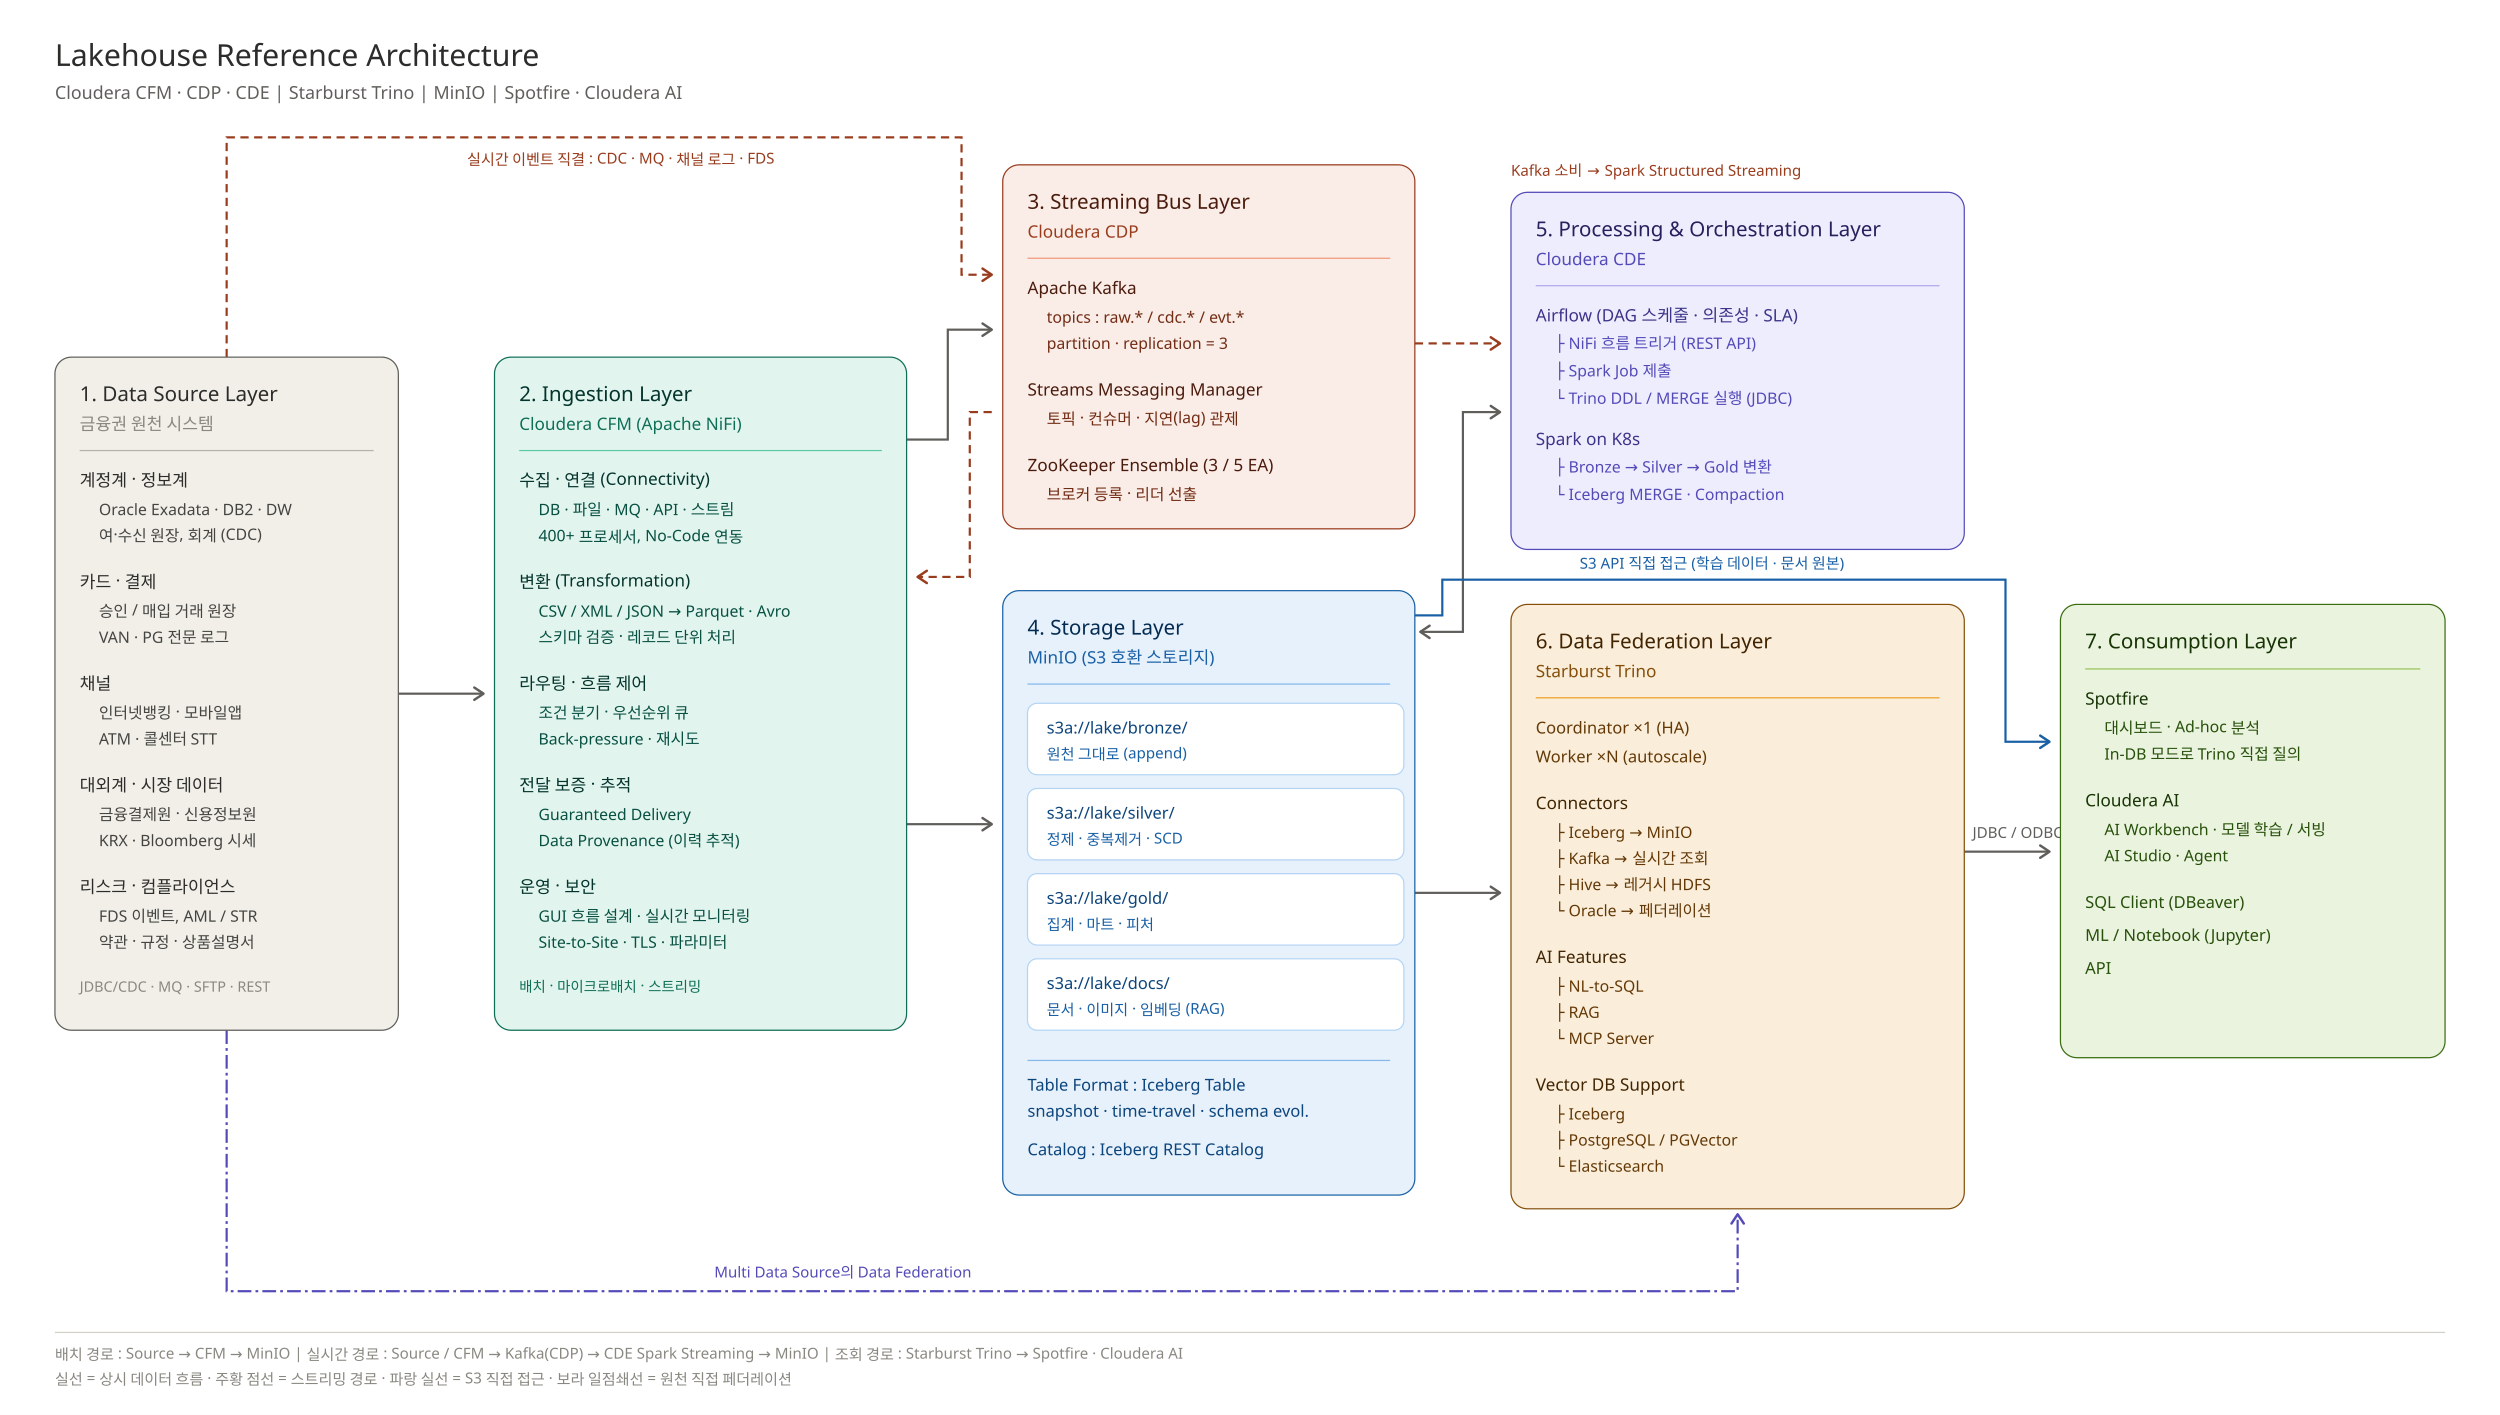
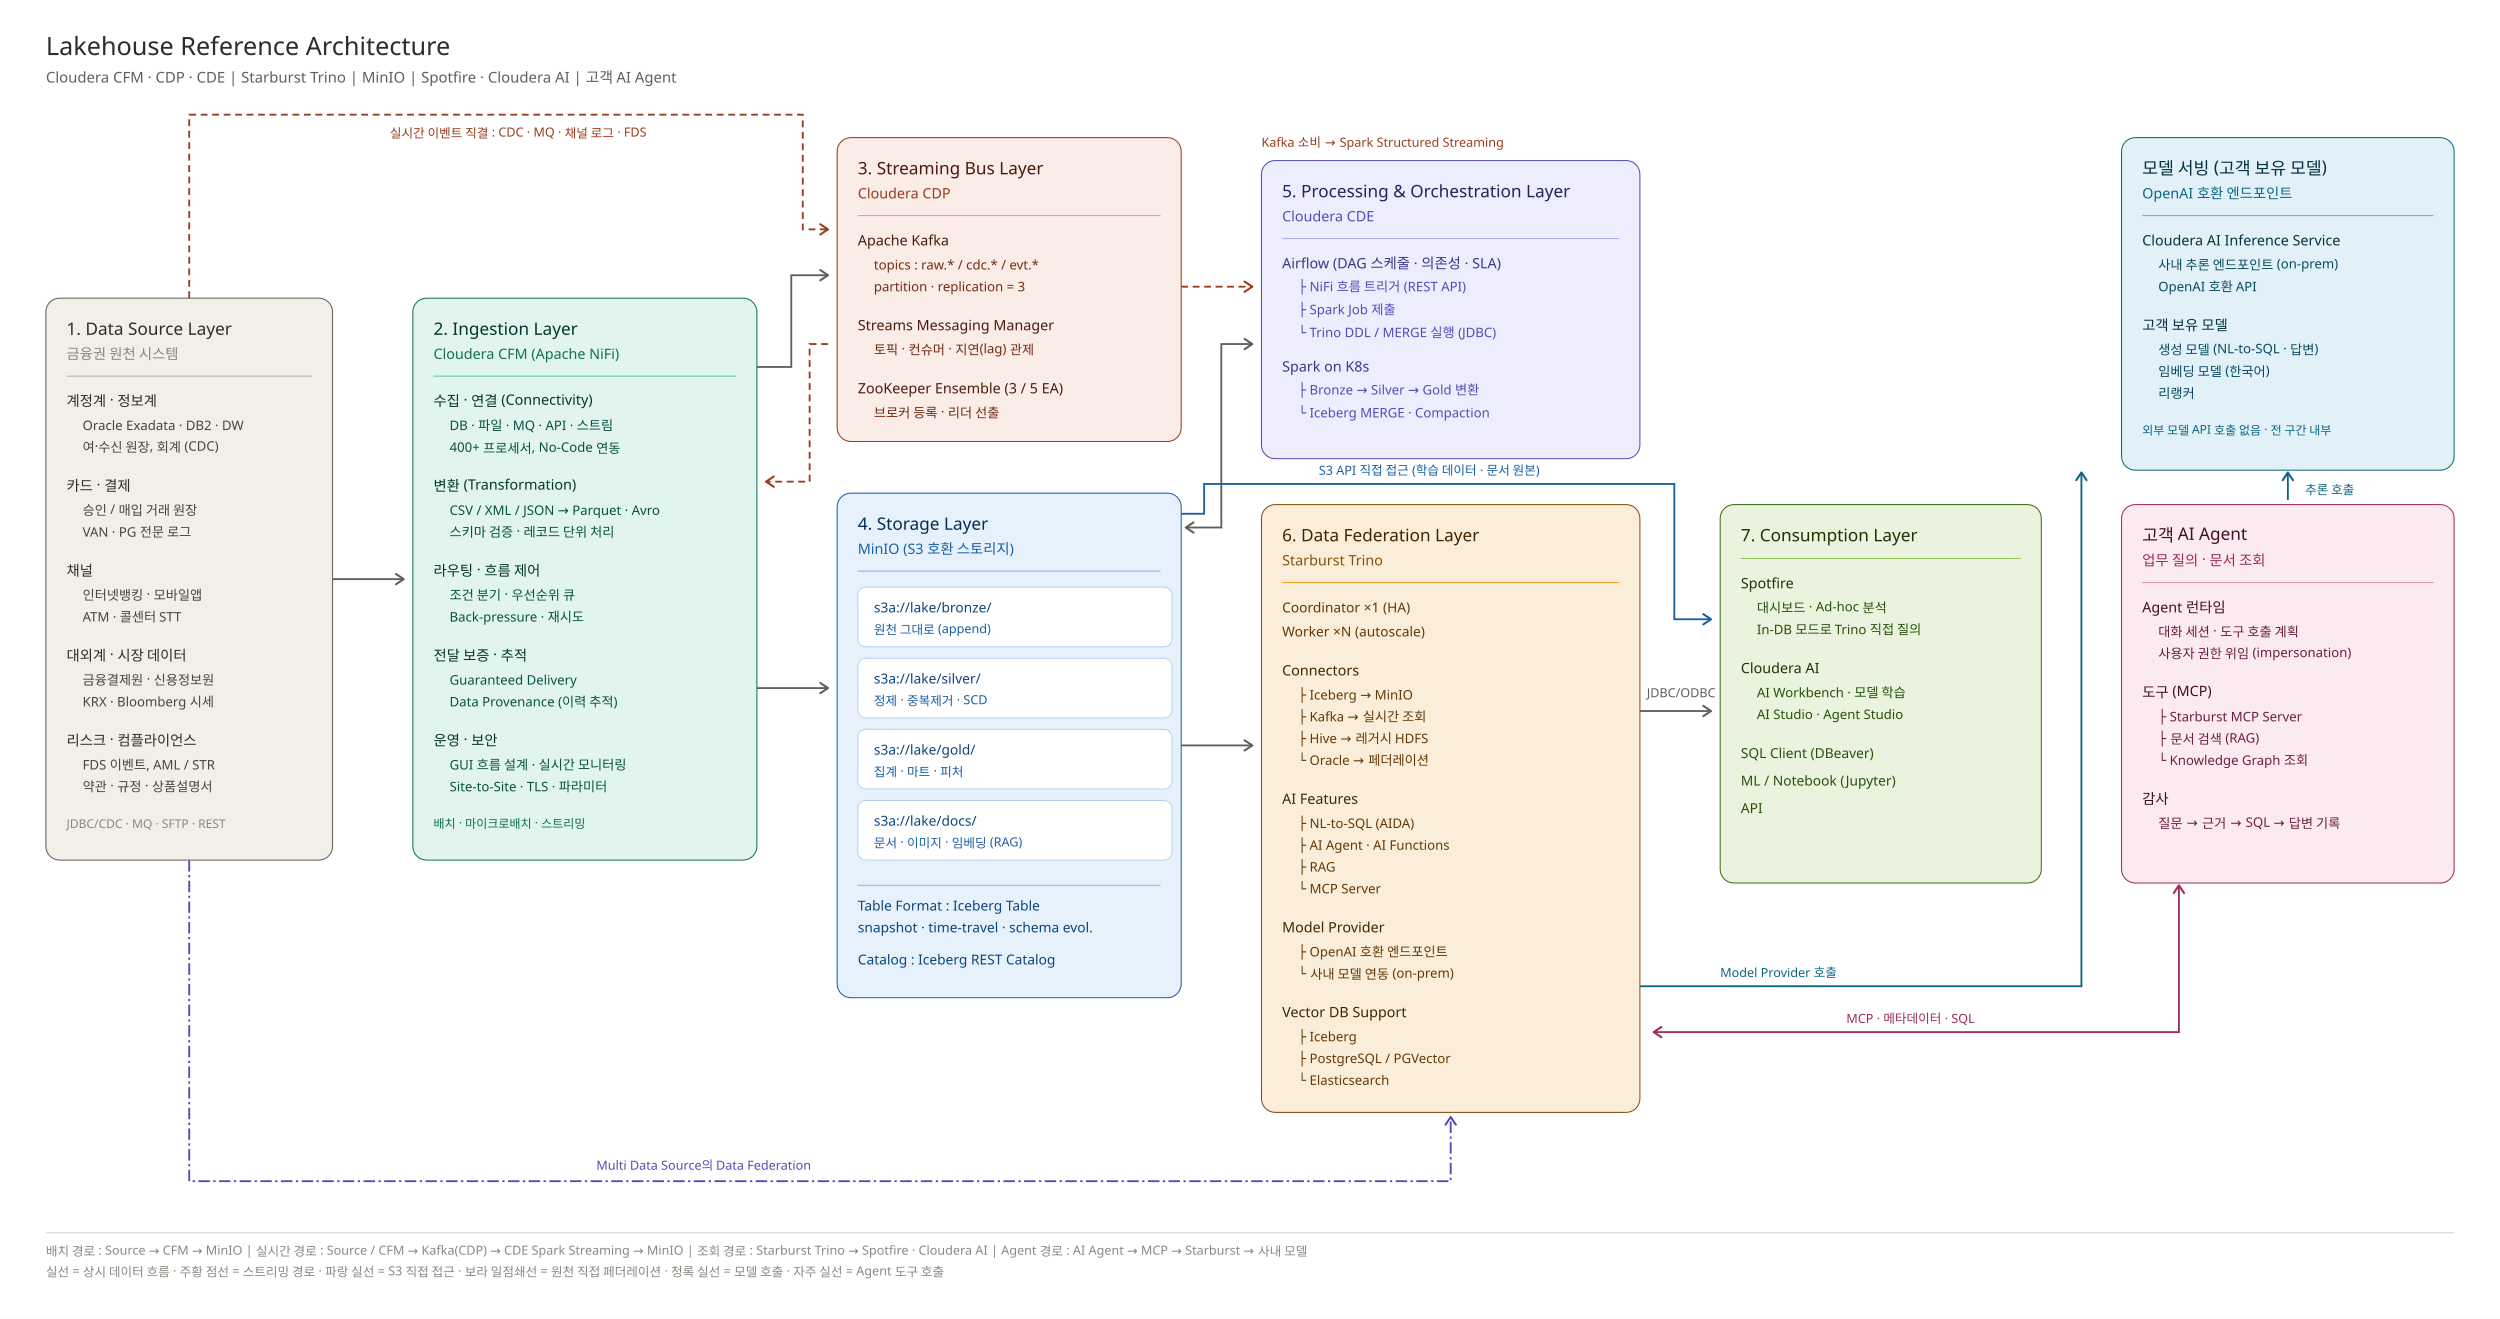
- <svg xmlns="http://www.w3.org/2000/svg" width="1820" height="1030" viewBox="0 0 1820 1030" role="img" font-family="'Pretendard','Malgun Gothic','Apple SD Gothic Neo','Noto Sans KR','Segoe UI',sans-serif">
+ <svg xmlns="http://www.w3.org/2000/svg" width="2180" height="1150" viewBox="0 0 2180 1150" role="img" font-family="'Pretendard','Malgun Gothic','Apple SD Gothic Neo','Noto Sans KR','Segoe UI',sans-serif">
  <defs>
    <marker id="arrow" viewBox="0 0 10 10" refX="8" refY="5" markerWidth="7" markerHeight="7" orient="auto-start-reverse">
      <path d="M2 1L8 5L2 9" fill="none" stroke="context-stroke" stroke-width="1.6" stroke-linecap="round" stroke-linejoin="round" />
    </marker>
  </defs>
-   <rect x="0" y="0" width="1820" height="1030" fill="#FFFFFF" />
+   <rect x="0" y="0" width="2180" height="1150" fill="#FFFFFF" />
  <text x="40" y="48" font-size="22" font-weight="500" fill="#2C2C2A">Lakehouse Reference Architecture</text>
-   <text x="40" y="72" font-size="13" fill="#5F5E5A">Cloudera CFM · CDP · CDE  |  Starburst Trino  |  MinIO  |  Spotfire · Cloudera AI</text>
+   <text x="40" y="72" font-size="13" fill="#5F5E5A">Cloudera CFM · CDP · CDE  |  Starburst Trino  |  MinIO  |  Spotfire · Cloudera AI  |  고객 AI Agent</text>
  <path d="M165 260 V100 H700 V200 H722" fill="none" stroke="#993C1D" stroke-width="1.6" stroke-dasharray="6 4" marker-end="url(#arrow)" />
  <text x="340" y="120" font-size="11" fill="#993C1D">실시간 이벤트 직결 : CDC · MQ · 채널 로그 · FDS</text>
  <path d="M290 505 H352" fill="none" stroke="#5F5E5A" stroke-width="1.6" marker-end="url(#arrow)" />
  <path d="M660 320 H690 V240 H722" fill="none" stroke="#5F5E5A" stroke-width="1.6" marker-end="url(#arrow)" />
  <path d="M722 300 H706 V420 H668" fill="none" stroke="#993C1D" stroke-width="1.6" stroke-dasharray="6 4" marker-end="url(#arrow)" />
  <path d="M660 600 H722" fill="none" stroke="#5F5E5A" stroke-width="1.6" marker-end="url(#arrow)" />
  <path d="M1030 250 H1092" fill="none" stroke="#993C1D" stroke-width="1.6" stroke-dasharray="6 4" marker-end="url(#arrow)" />
  <text x="1100" y="128" font-size="11" fill="#993C1D">Kafka 소비 → Spark Structured Streaming</text>
  <path d="M1034 460 H1065 V300 H1092" fill="none" stroke="#5F5E5A" stroke-width="1.6" marker-start="url(#arrow)" marker-end="url(#arrow)" />
  <path d="M1030 650 H1092" fill="none" stroke="#5F5E5A" stroke-width="1.6" marker-end="url(#arrow)" />
  <path d="M1030 448 H1050 V422 H1460 V540 H1492" fill="none" stroke="#185FA5" stroke-width="1.6" marker-end="url(#arrow)" />
  <text x="1150" y="414" font-size="11" fill="#185FA5">S3 API 직접 접근 (학습 데이터 · 문서 원본)</text>
  <path d="M1430 620 H1492" fill="none" stroke="#5F5E5A" stroke-width="1.6" marker-end="url(#arrow)" />
-   <text x="1436" y="610" font-size="11" fill="#5F5E5A">JDBC / ODBC</text>
-   <path d="M165 750 V940 H1265 V884" fill="none" stroke="#534AB7" stroke-width="1.6" stroke-dasharray="10 3 2 3" marker-end="url(#arrow)" />
-   <text x="520" y="930" font-size="11" fill="#534AB7">Multi Data Source의 Data Federation</text>
+   <text x="1436" y="608" font-size="11" fill="#5F5E5A">JDBC/ODBC</text>
+   <path d="M165 750 V1030 H1265 V974" fill="none" stroke="#534AB7" stroke-width="1.6" stroke-dasharray="10 3 2 3" marker-end="url(#arrow)" />
+   <text x="520" y="1020" font-size="11" fill="#534AB7">Multi Data Source의 Data Federation</text>
+   <path d="M1430 860 H1815 V412" fill="none" stroke="#0C6480" stroke-width="1.6" marker-end="url(#arrow)" />
+   <text x="1500" y="852" font-size="11" fill="#0C6480">Model Provider 호출</text>
+   <path d="M1900 772 V900 H1442" fill="none" stroke="#9B2D4F" stroke-width="1.6" marker-start="url(#arrow)" marker-end="url(#arrow)" />
+   <text x="1610" y="892" font-size="11" fill="#9B2D4F">MCP · 메타데이터 · SQL</text>
+   <path d="M1995 436 V412" fill="none" stroke="#0C6480" stroke-width="1.6" marker-end="url(#arrow)" />
+   <text x="2010" y="431" font-size="11" fill="#0C6480">추론 호출</text>
  <rect x="40" y="260" width="250" height="490" rx="12" fill="#F1EFE8" stroke="#5F5E5A" stroke-width="0.9" />
  <text x="58" y="292" font-size="15" font-weight="500" fill="#2C2C2A">1. Data Source Layer</text>
  <text x="58" y="313" font-size="12.5" fill="#888780">금융권 원천 시스템</text>
  <line x1="58" y1="328" x2="272" y2="328" stroke="#B4B2A9" stroke-width="0.9" />
  <text x="58" y="354" font-size="12.5" font-weight="500" fill="#2C2C2A">계정계 · 정보계</text>
  <text x="72" y="375" font-size="11.5" fill="#444441">Oracle Exadata · DB2 · DW</text>
  <text x="72" y="394" font-size="11.5" fill="#444441">여·수신 원장, 회계 (CDC)</text>
  <text x="58" y="428" font-size="12.5" font-weight="500" fill="#2C2C2A">카드 · 결제</text>
  <text x="72" y="449" font-size="11.5" fill="#444441">승인 / 매입 거래 원장</text>
  <text x="72" y="468" font-size="11.5" fill="#444441">VAN · PG 전문 로그</text>
  <text x="58" y="502" font-size="12.5" font-weight="500" fill="#2C2C2A">채널</text>
  <text x="72" y="523" font-size="11.5" fill="#444441">인터넷뱅킹 · 모바일앱</text>
  <text x="72" y="542" font-size="11.5" fill="#444441">ATM · 콜센터 STT</text>
  <text x="58" y="576" font-size="12.5" font-weight="500" fill="#2C2C2A">대외계 · 시장 데이터</text>
  <text x="72" y="597" font-size="11.5" fill="#444441">금융결제원 · 신용정보원</text>
  <text x="72" y="616" font-size="11.5" fill="#444441">KRX · Bloomberg 시세</text>
  <text x="58" y="650" font-size="12.5" font-weight="500" fill="#2C2C2A">리스크 · 컴플라이언스</text>
  <text x="72" y="671" font-size="11.5" fill="#444441">FDS 이벤트, AML / STR</text>
  <text x="72" y="690" font-size="11.5" fill="#444441">약관 · 규정 · 상품설명서</text>
  <text x="58" y="722" font-size="10.5" fill="#888780">JDBC/CDC · MQ · SFTP · REST</text>
  <rect x="360" y="260" width="300" height="490" rx="12" fill="#E1F5EE" stroke="#0F6E56" stroke-width="0.9" />
  <text x="378" y="292" font-size="15" font-weight="500" fill="#04342C">2. Ingestion Layer</text>
  <text x="378" y="313" font-size="12.5" fill="#0F6E56">Cloudera CFM (Apache NiFi)</text>
  <line x1="378" y1="328" x2="642" y2="328" stroke="#5DCAA5" stroke-width="0.9" />
  <text x="378" y="354" font-size="12.5" font-weight="500" fill="#04342C">수집 · 연결 (Connectivity)</text>
  <text x="392" y="375" font-size="11.5" fill="#085041">DB · 파일 · MQ · API · 스트림</text>
  <text x="392" y="394" font-size="11.5" fill="#085041">400+ 프로세서, No-Code 연동</text>
  <text x="378" y="428" font-size="12.5" font-weight="500" fill="#04342C">변환 (Transformation)</text>
  <text x="392" y="449" font-size="11.5" fill="#085041">CSV / XML / JSON → Parquet · Avro</text>
  <text x="392" y="468" font-size="11.5" fill="#085041">스키마 검증 · 레코드 단위 처리</text>
  <text x="378" y="502" font-size="12.5" font-weight="500" fill="#04342C">라우팅 · 흐름 제어</text>
  <text x="392" y="523" font-size="11.5" fill="#085041">조건 분기 · 우선순위 큐</text>
  <text x="392" y="542" font-size="11.5" fill="#085041">Back-pressure · 재시도</text>
  <text x="378" y="576" font-size="12.5" font-weight="500" fill="#04342C">전달 보증 · 추적</text>
  <text x="392" y="597" font-size="11.5" fill="#085041">Guaranteed Delivery</text>
  <text x="392" y="616" font-size="11.5" fill="#085041">Data Provenance (이력 추적)</text>
  <text x="378" y="650" font-size="12.5" font-weight="500" fill="#04342C">운영 · 보안</text>
  <text x="392" y="671" font-size="11.5" fill="#085041">GUI 흐름 설계 · 실시간 모니터링</text>
  <text x="392" y="690" font-size="11.5" fill="#085041">Site-to-Site · TLS · 파라미터</text>
  <text x="378" y="722" font-size="10.5" fill="#0F6E56">배치 · 마이크로배치 · 스트리밍</text>
  <rect x="730" y="120" width="300" height="265" rx="12" fill="#FAECE7" stroke="#993C1D" stroke-width="0.9" />
  <text x="748" y="152" font-size="15" font-weight="500" fill="#4A1B0C">3. Streaming Bus Layer</text>
  <text x="748" y="173" font-size="12.5" fill="#993C1D">Cloudera CDP</text>
  <line x1="748" y1="188" x2="1012" y2="188" stroke="#F0997B" stroke-width="0.9" />
  <text x="748" y="214" font-size="12.5" font-weight="500" fill="#4A1B0C">Apache Kafka</text>
  <text x="762" y="235" font-size="11.5" fill="#712B13">topics : raw.* / cdc.* / evt.*</text>
  <text x="762" y="254" font-size="11.5" fill="#712B13">partition · replication = 3</text>
  <text x="748" y="288" font-size="12.5" font-weight="500" fill="#4A1B0C">Streams Messaging Manager</text>
  <text x="762" y="309" font-size="11.5" fill="#712B13">토픽 · 컨슈머 · 지연(lag) 관제</text>
  <text x="748" y="343" font-size="12.5" font-weight="500" fill="#4A1B0C">ZooKeeper Ensemble (3 / 5 EA)</text>
  <text x="762" y="364" font-size="11.5" fill="#712B13">브로커 등록 · 리더 선출</text>
  <rect x="730" y="430" width="300" height="440" rx="12" fill="#E6F1FB" stroke="#185FA5" stroke-width="0.9" />
  <text x="748" y="462" font-size="15" font-weight="500" fill="#042C53">4. Storage Layer</text>
  <text x="748" y="483" font-size="12.5" fill="#185FA5">MinIO (S3 호환 스토리지)</text>
  <line x1="748" y1="498" x2="1012" y2="498" stroke="#85B7EB" stroke-width="0.9" />
  <rect x="748" y="512" width="274" height="52" rx="7" fill="#FFFFFF" stroke="#B5D4F4" stroke-width="0.9" />
  <text x="762" y="534" font-size="12" fill="#0C447C">s3a://lake/bronze/</text>
  <text x="762" y="553" font-size="11" fill="#185FA5">원천 그대로 (append)</text>
  <rect x="748" y="574" width="274" height="52" rx="7" fill="#FFFFFF" stroke="#B5D4F4" stroke-width="0.9" />
  <text x="762" y="596" font-size="12" fill="#0C447C">s3a://lake/silver/</text>
  <text x="762" y="615" font-size="11" fill="#185FA5">정제 · 중복제거 · SCD</text>
  <rect x="748" y="636" width="274" height="52" rx="7" fill="#FFFFFF" stroke="#B5D4F4" stroke-width="0.9" />
  <text x="762" y="658" font-size="12" fill="#0C447C">s3a://lake/gold/</text>
  <text x="762" y="677" font-size="11" fill="#185FA5">집계 · 마트 · 피처</text>
  <rect x="748" y="698" width="274" height="52" rx="7" fill="#FFFFFF" stroke="#B5D4F4" stroke-width="0.9" />
  <text x="762" y="720" font-size="12" fill="#0C447C">s3a://lake/docs/</text>
  <text x="762" y="739" font-size="11" fill="#185FA5">문서 · 이미지 · 임베딩 (RAG)</text>
  <line x1="748" y1="772" x2="1012" y2="772" stroke="#85B7EB" stroke-width="0.9" />
  <text x="748" y="794" font-size="12" fill="#0C447C">Table Format : Iceberg Table</text>
  <text x="748" y="813" font-size="12" fill="#0C447C">snapshot · time-travel · schema evol.</text>
  <text x="748" y="841" font-size="12" fill="#0C447C">Catalog : Iceberg REST Catalog</text>
  <rect x="1100" y="140" width="330" height="260" rx="12" fill="#EEEDFE" stroke="#534AB7" stroke-width="0.9" />
  <text x="1118" y="172" font-size="15" font-weight="500" fill="#26215C">5. Processing &amp; Orchestration Layer</text>
  <text x="1118" y="193" font-size="12.5" fill="#534AB7">Cloudera CDE</text>
  <line x1="1118" y1="208" x2="1412" y2="208" stroke="#AFA9EC" stroke-width="0.9" />
  <text x="1118" y="234" font-size="12.5" font-weight="500" fill="#3C3489">Airflow (DAG 스케줄 · 의존성 · SLA)</text>
  <text x="1132" y="254" font-size="11.5" fill="#534AB7">├ NiFi 흐름 트리거 (REST API)</text>
  <text x="1132" y="274" font-size="11.5" fill="#534AB7">├ Spark Job 제출</text>
  <text x="1132" y="294" font-size="11.5" fill="#534AB7">└ Trino DDL / MERGE 실행 (JDBC)</text>
  <text x="1118" y="324" font-size="12.5" font-weight="500" fill="#3C3489">Spark on K8s</text>
  <text x="1132" y="344" font-size="11.5" fill="#534AB7">├ Bronze → Silver → Gold 변환</text>
  <text x="1132" y="364" font-size="11.5" fill="#534AB7">└ Iceberg MERGE · Compaction</text>
-   <rect x="1100" y="440" width="330" height="440" rx="12" fill="#FAEEDA" stroke="#854F0B" stroke-width="0.9" />
+   <rect x="1100" y="440" width="330" height="530" rx="12" fill="#FAEEDA" stroke="#854F0B" stroke-width="0.9" />
  <text x="1118" y="472" font-size="15" font-weight="500" fill="#412402">6. Data Federation Layer</text>
  <text x="1118" y="493" font-size="12.5" fill="#854F0B">Starburst Trino</text>
  <line x1="1118" y1="508" x2="1412" y2="508" stroke="#EF9F27" stroke-width="0.9" />
  <text x="1118" y="534" font-size="12" fill="#633806">Coordinator ×1 (HA)</text>
  <text x="1118" y="555" font-size="12" fill="#633806">Worker ×N (autoscale)</text>
  <text x="1118" y="589" font-size="12.5" font-weight="500" fill="#412402">Connectors</text>
  <text x="1132" y="610" font-size="11.5" fill="#633806">├ Iceberg → MinIO</text>
  <text x="1132" y="629" font-size="11.5" fill="#633806">├ Kafka → 실시간 조회</text>
  <text x="1132" y="648" font-size="11.5" fill="#633806">├ Hive → 레거시 HDFS</text>
  <text x="1132" y="667" font-size="11.5" fill="#633806">└ Oracle → 페더레이션</text>
  <text x="1118" y="701" font-size="12.5" font-weight="500" fill="#412402">AI Features</text>
-   <text x="1132" y="722" font-size="11.5" fill="#633806">├ NL-to-SQL</text>
-   <text x="1132" y="741" font-size="11.5" fill="#633806">├ RAG</text>
-   <text x="1132" y="760" font-size="11.5" fill="#633806">└ MCP Server</text>
-   <text x="1118" y="794" font-size="12.5" font-weight="500" fill="#412402">Vector DB Support</text>
-   <text x="1132" y="815" font-size="11.5" fill="#633806">├ Iceberg</text>
-   <text x="1132" y="834" font-size="11.5" fill="#633806">├ PostgreSQL / PGVector</text>
-   <text x="1132" y="853" font-size="11.5" fill="#633806">└ Elasticsearch</text>
+   <text x="1132" y="722" font-size="11.5" fill="#633806">├ NL-to-SQL (AIDA)</text>
+   <text x="1132" y="741" font-size="11.5" fill="#633806">├ AI Agent · AI Functions</text>
+   <text x="1132" y="760" font-size="11.5" fill="#633806">├ RAG</text>
+   <text x="1132" y="779" font-size="11.5" fill="#633806">└ MCP Server</text>
+   <text x="1118" y="813" font-size="12.5" font-weight="500" fill="#412402">Model Provider</text>
+   <text x="1132" y="834" font-size="11.5" fill="#633806">├ OpenAI 호환 엔드포인트</text>
+   <text x="1132" y="853" font-size="11.5" fill="#633806">└ 사내 모델 연동 (on-prem)</text>
+   <text x="1118" y="887" font-size="12.5" font-weight="500" fill="#412402">Vector DB Support</text>
+   <text x="1132" y="908" font-size="11.5" fill="#633806">├ Iceberg</text>
+   <text x="1132" y="927" font-size="11.5" fill="#633806">├ PostgreSQL / PGVector</text>
+   <text x="1132" y="946" font-size="11.5" fill="#633806">└ Elasticsearch</text>
  <rect x="1500" y="440" width="280" height="330" rx="12" fill="#EAF3DE" stroke="#3B6D11" stroke-width="0.9" />
  <text x="1518" y="472" font-size="15" font-weight="500" fill="#173404">7. Consumption Layer</text>
  <line x1="1518" y1="487" x2="1762" y2="487" stroke="#97C459" stroke-width="0.9" />
  <text x="1518" y="513" font-size="12.5" font-weight="500" fill="#173404">Spotfire</text>
  <text x="1532" y="534" font-size="11.5" fill="#27500A">대시보드 · Ad-hoc 분석</text>
  <text x="1532" y="553" font-size="11.5" fill="#27500A">In-DB 모드로 Trino 직접 질의</text>
  <text x="1518" y="587" font-size="12.5" font-weight="500" fill="#173404">Cloudera AI</text>
-   <text x="1532" y="608" font-size="11.5" fill="#27500A">AI Workbench · 모델 학습 / 서빙</text>
-   <text x="1532" y="627" font-size="11.5" fill="#27500A">AI Studio · Agent</text>
+   <text x="1532" y="608" font-size="11.5" fill="#27500A">AI Workbench · 모델 학습</text>
+   <text x="1532" y="627" font-size="11.5" fill="#27500A">AI Studio · Agent Studio</text>
  <text x="1518" y="661" font-size="12" fill="#27500A">SQL Client (DBeaver)</text>
  <text x="1518" y="685" font-size="12" fill="#27500A">ML / Notebook (Jupyter)</text>
  <text x="1518" y="709" font-size="12" fill="#27500A">API</text>
-   <line x1="40" y1="970" x2="1780" y2="970" stroke="#D3D1C7" stroke-width="0.9" />
-   <text x="40" y="990" font-size="11" fill="#888780">배치 경로 : Source → CFM → MinIO   |   실시간 경로 : Source / CFM → Kafka(CDP) → CDE Spark Streaming → MinIO   |   조회 경로 : Starburst Trino → Spotfire · Cloudera AI</text>
-   <text x="40" y="1008" font-size="11" fill="#888780">실선 = 상시 데이터 흐름   ·   주황 점선 = 스트리밍 경로   ·   파랑 실선 = S3 직접 접근   ·   보라 일점쇄선 = 원천 직접 페더레이션</text>
+   <rect x="1850" y="120" width="290" height="290" rx="12" fill="#E2F1F7" stroke="#0C6480" stroke-width="0.9" />
+   <text x="1868" y="152" font-size="15" font-weight="500" fill="#04303F">모델 서빙 (고객 보유 모델)</text>
+   <text x="1868" y="173" font-size="12.5" fill="#0C6480">OpenAI 호환 엔드포인트</text>
+   <line x1="1868" y1="188" x2="2122" y2="188" stroke="#63B4CE" stroke-width="0.9" />
+   <text x="1868" y="214" font-size="12.5" font-weight="500" fill="#04303F">Cloudera AI Inference Service</text>
+   <text x="1882" y="235" font-size="11.5" fill="#08495E">사내 추론 엔드포인트 (on-prem)</text>
+   <text x="1882" y="254" font-size="11.5" fill="#08495E">OpenAI 호환 API</text>
+   <text x="1868" y="288" font-size="12.5" font-weight="500" fill="#04303F">고객 보유 모델</text>
+   <text x="1882" y="309" font-size="11.5" fill="#08495E">생성 모델 (NL-to-SQL · 답변)</text>
+   <text x="1882" y="328" font-size="11.5" fill="#08495E">임베딩 모델 (한국어)</text>
+   <text x="1882" y="347" font-size="11.5" fill="#08495E">리랭커</text>
+   <text x="1868" y="379" font-size="10.5" fill="#0C6480">외부 모델 API 호출 없음 · 전 구간 내부</text>
+   <rect x="1850" y="440" width="290" height="330" rx="12" fill="#FBEBF0" stroke="#9B2D4F" stroke-width="0.9" />
+   <text x="1868" y="472" font-size="15" font-weight="500" fill="#450F21">고객 AI Agent</text>
+   <text x="1868" y="493" font-size="12.5" fill="#9B2D4F">업무 질의 · 문서 조회</text>
+   <line x1="1868" y1="508" x2="2122" y2="508" stroke="#E294AC" stroke-width="0.9" />
+   <text x="1868" y="534" font-size="12.5" font-weight="500" fill="#450F21">Agent 런타임</text>
+   <text x="1882" y="555" font-size="11.5" fill="#6E1F38">대화 세션 · 도구 호출 계획</text>
+   <text x="1882" y="574" font-size="11.5" fill="#6E1F38">사용자 권한 위임 (impersonation)</text>
+   <text x="1868" y="608" font-size="12.5" font-weight="500" fill="#450F21">도구 (MCP)</text>
+   <text x="1882" y="629" font-size="11.5" fill="#6E1F38">├ Starburst MCP Server</text>
+   <text x="1882" y="648" font-size="11.5" fill="#6E1F38">├ 문서 검색 (RAG)</text>
+   <text x="1882" y="667" font-size="11.5" fill="#6E1F38">└ Knowledge Graph 조회</text>
+   <text x="1868" y="701" font-size="12.5" font-weight="500" fill="#450F21">감사</text>
+   <text x="1882" y="722" font-size="11.5" fill="#6E1F38">질문 → 근거 → SQL → 답변 기록</text>
+   <line x1="40" y1="1075" x2="2140" y2="1075" stroke="#D3D1C7" stroke-width="0.9" />
+   <text x="40" y="1095" font-size="11" fill="#888780">배치 경로 : Source → CFM → MinIO   |   실시간 경로 : Source / CFM → Kafka(CDP) → CDE Spark Streaming → MinIO   |   조회 경로 : Starburst Trino → Spotfire · Cloudera AI   |   Agent 경로 : AI Agent → MCP → Starburst → 사내 모델</text>
+   <text x="40" y="1113" font-size="11" fill="#888780">실선 = 상시 데이터 흐름   ·   주황 점선 = 스트리밍 경로   ·   파랑 실선 = S3 직접 접근   ·   보라 일점쇄선 = 원천 직접 페더레이션   ·   청록 실선 = 모델 호출   ·   자주 실선 = Agent 도구 호출</text>
</svg>
